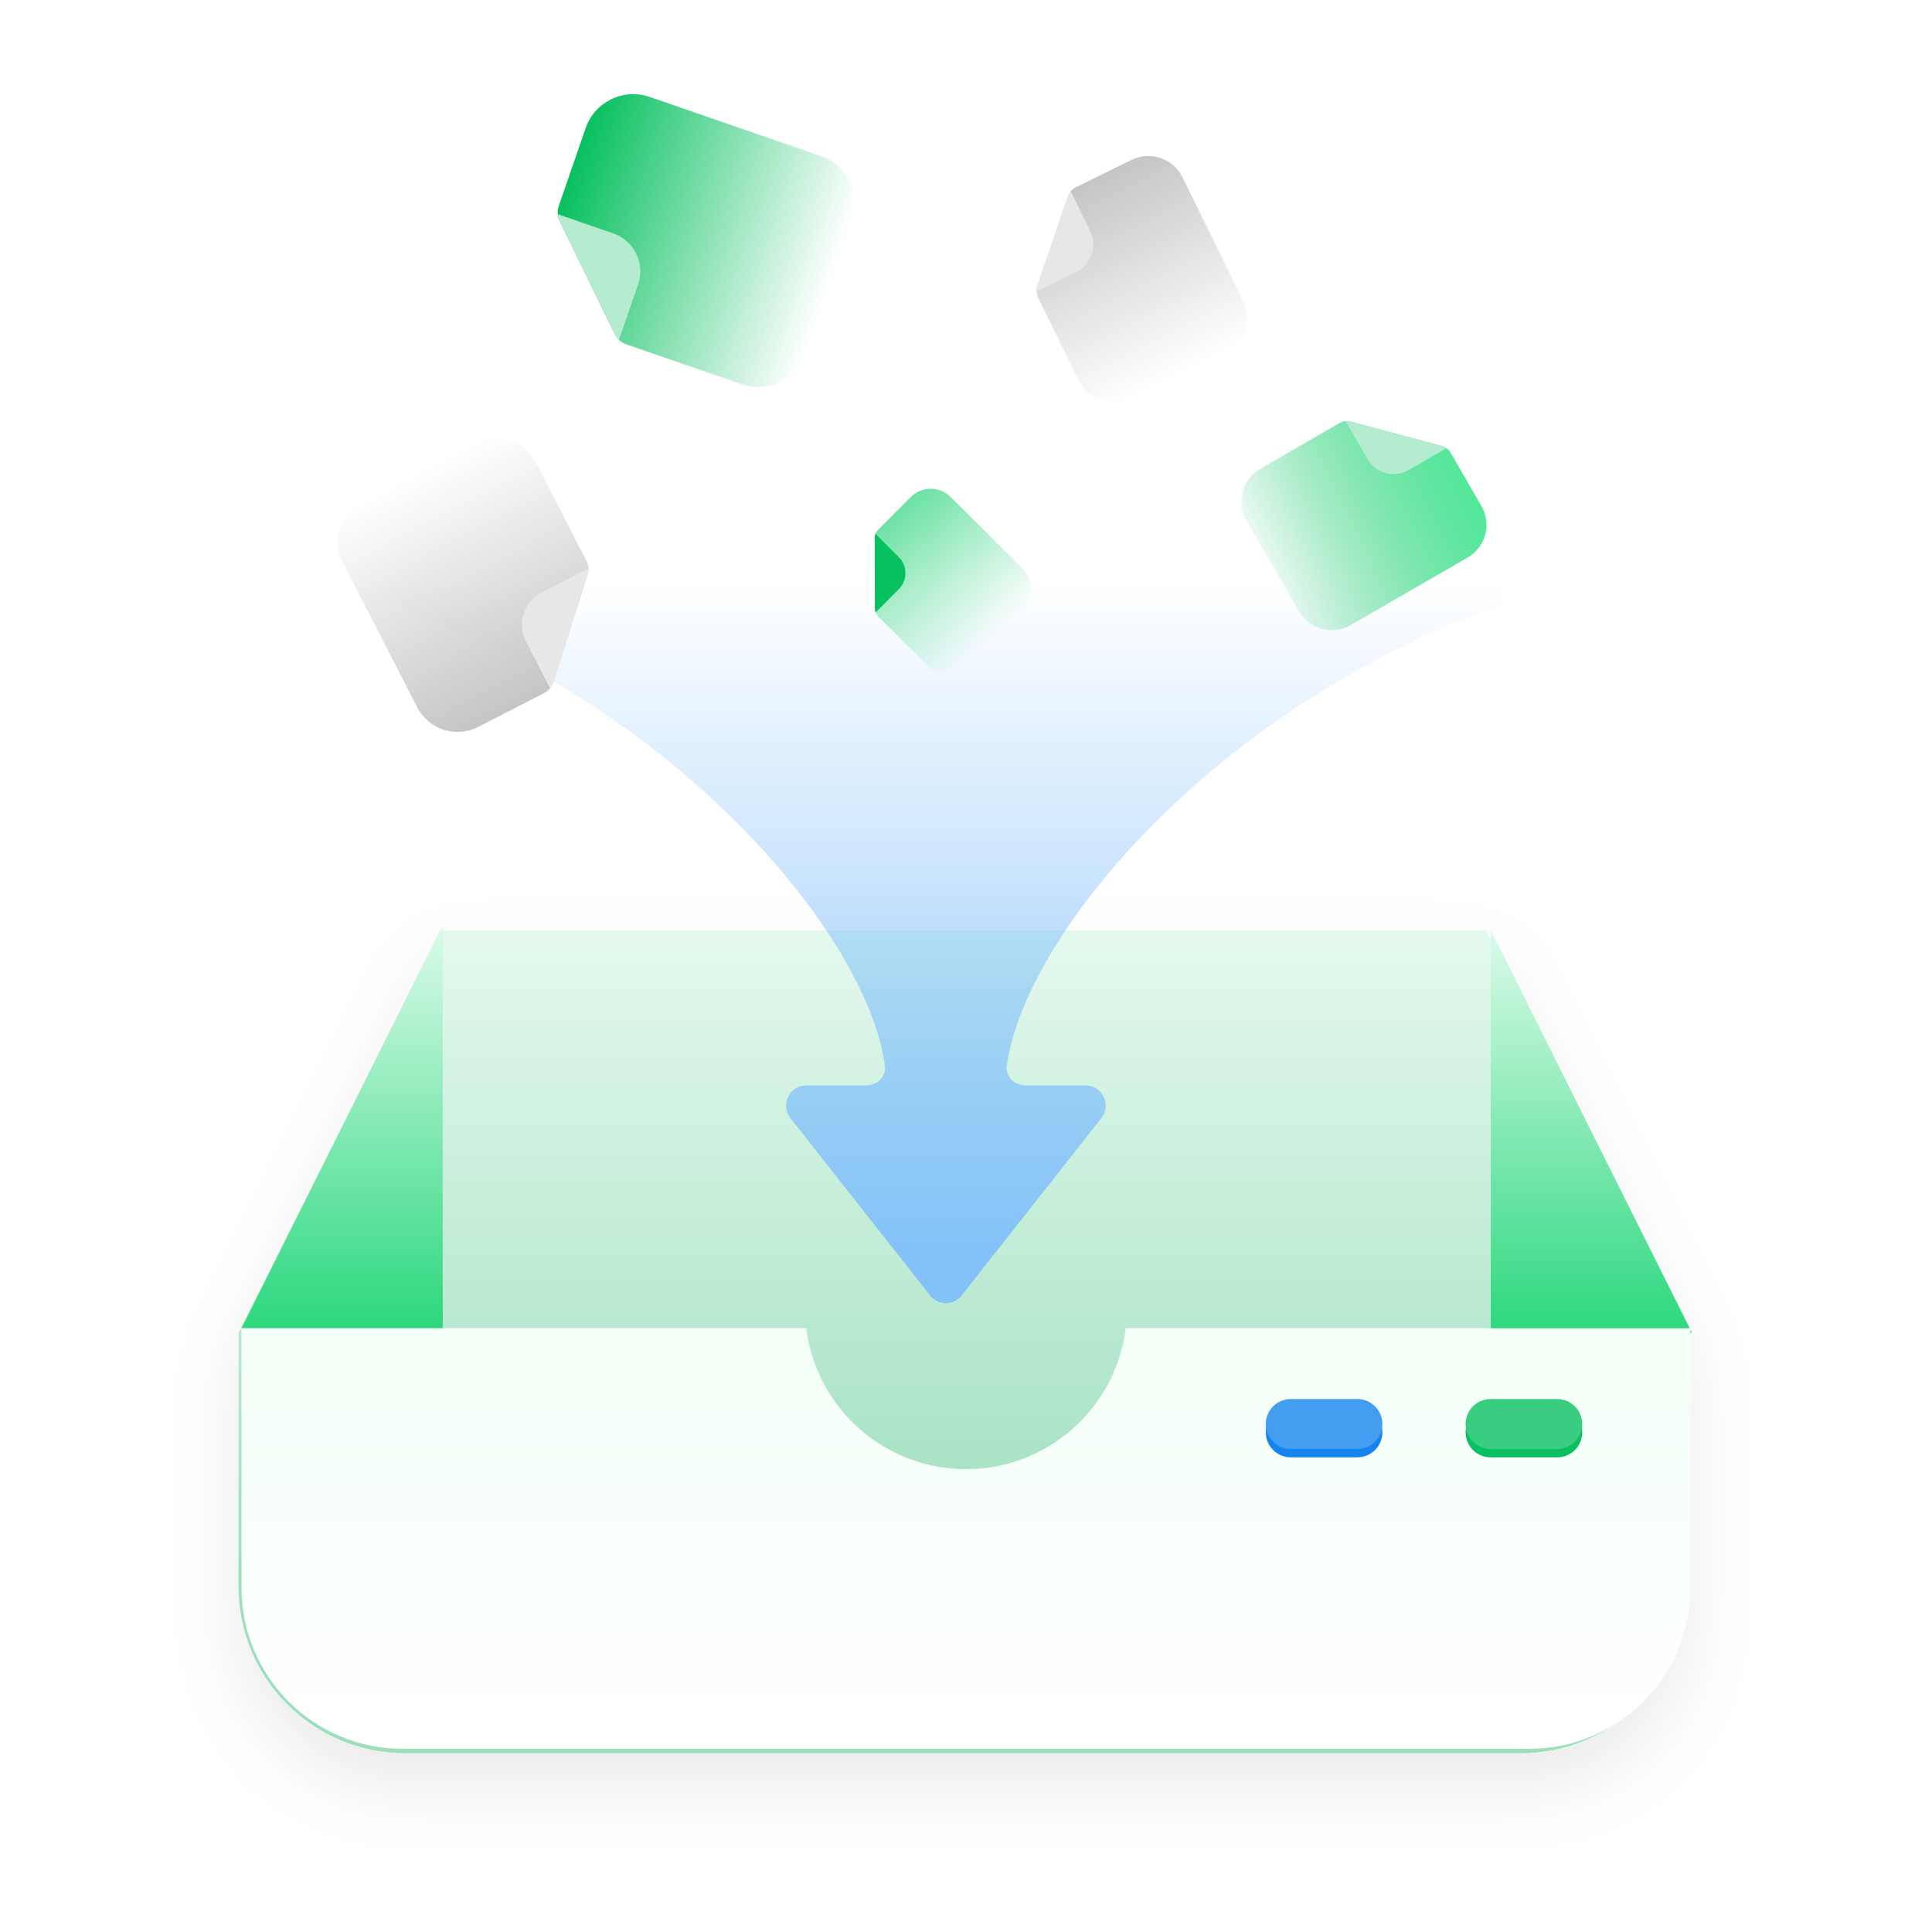
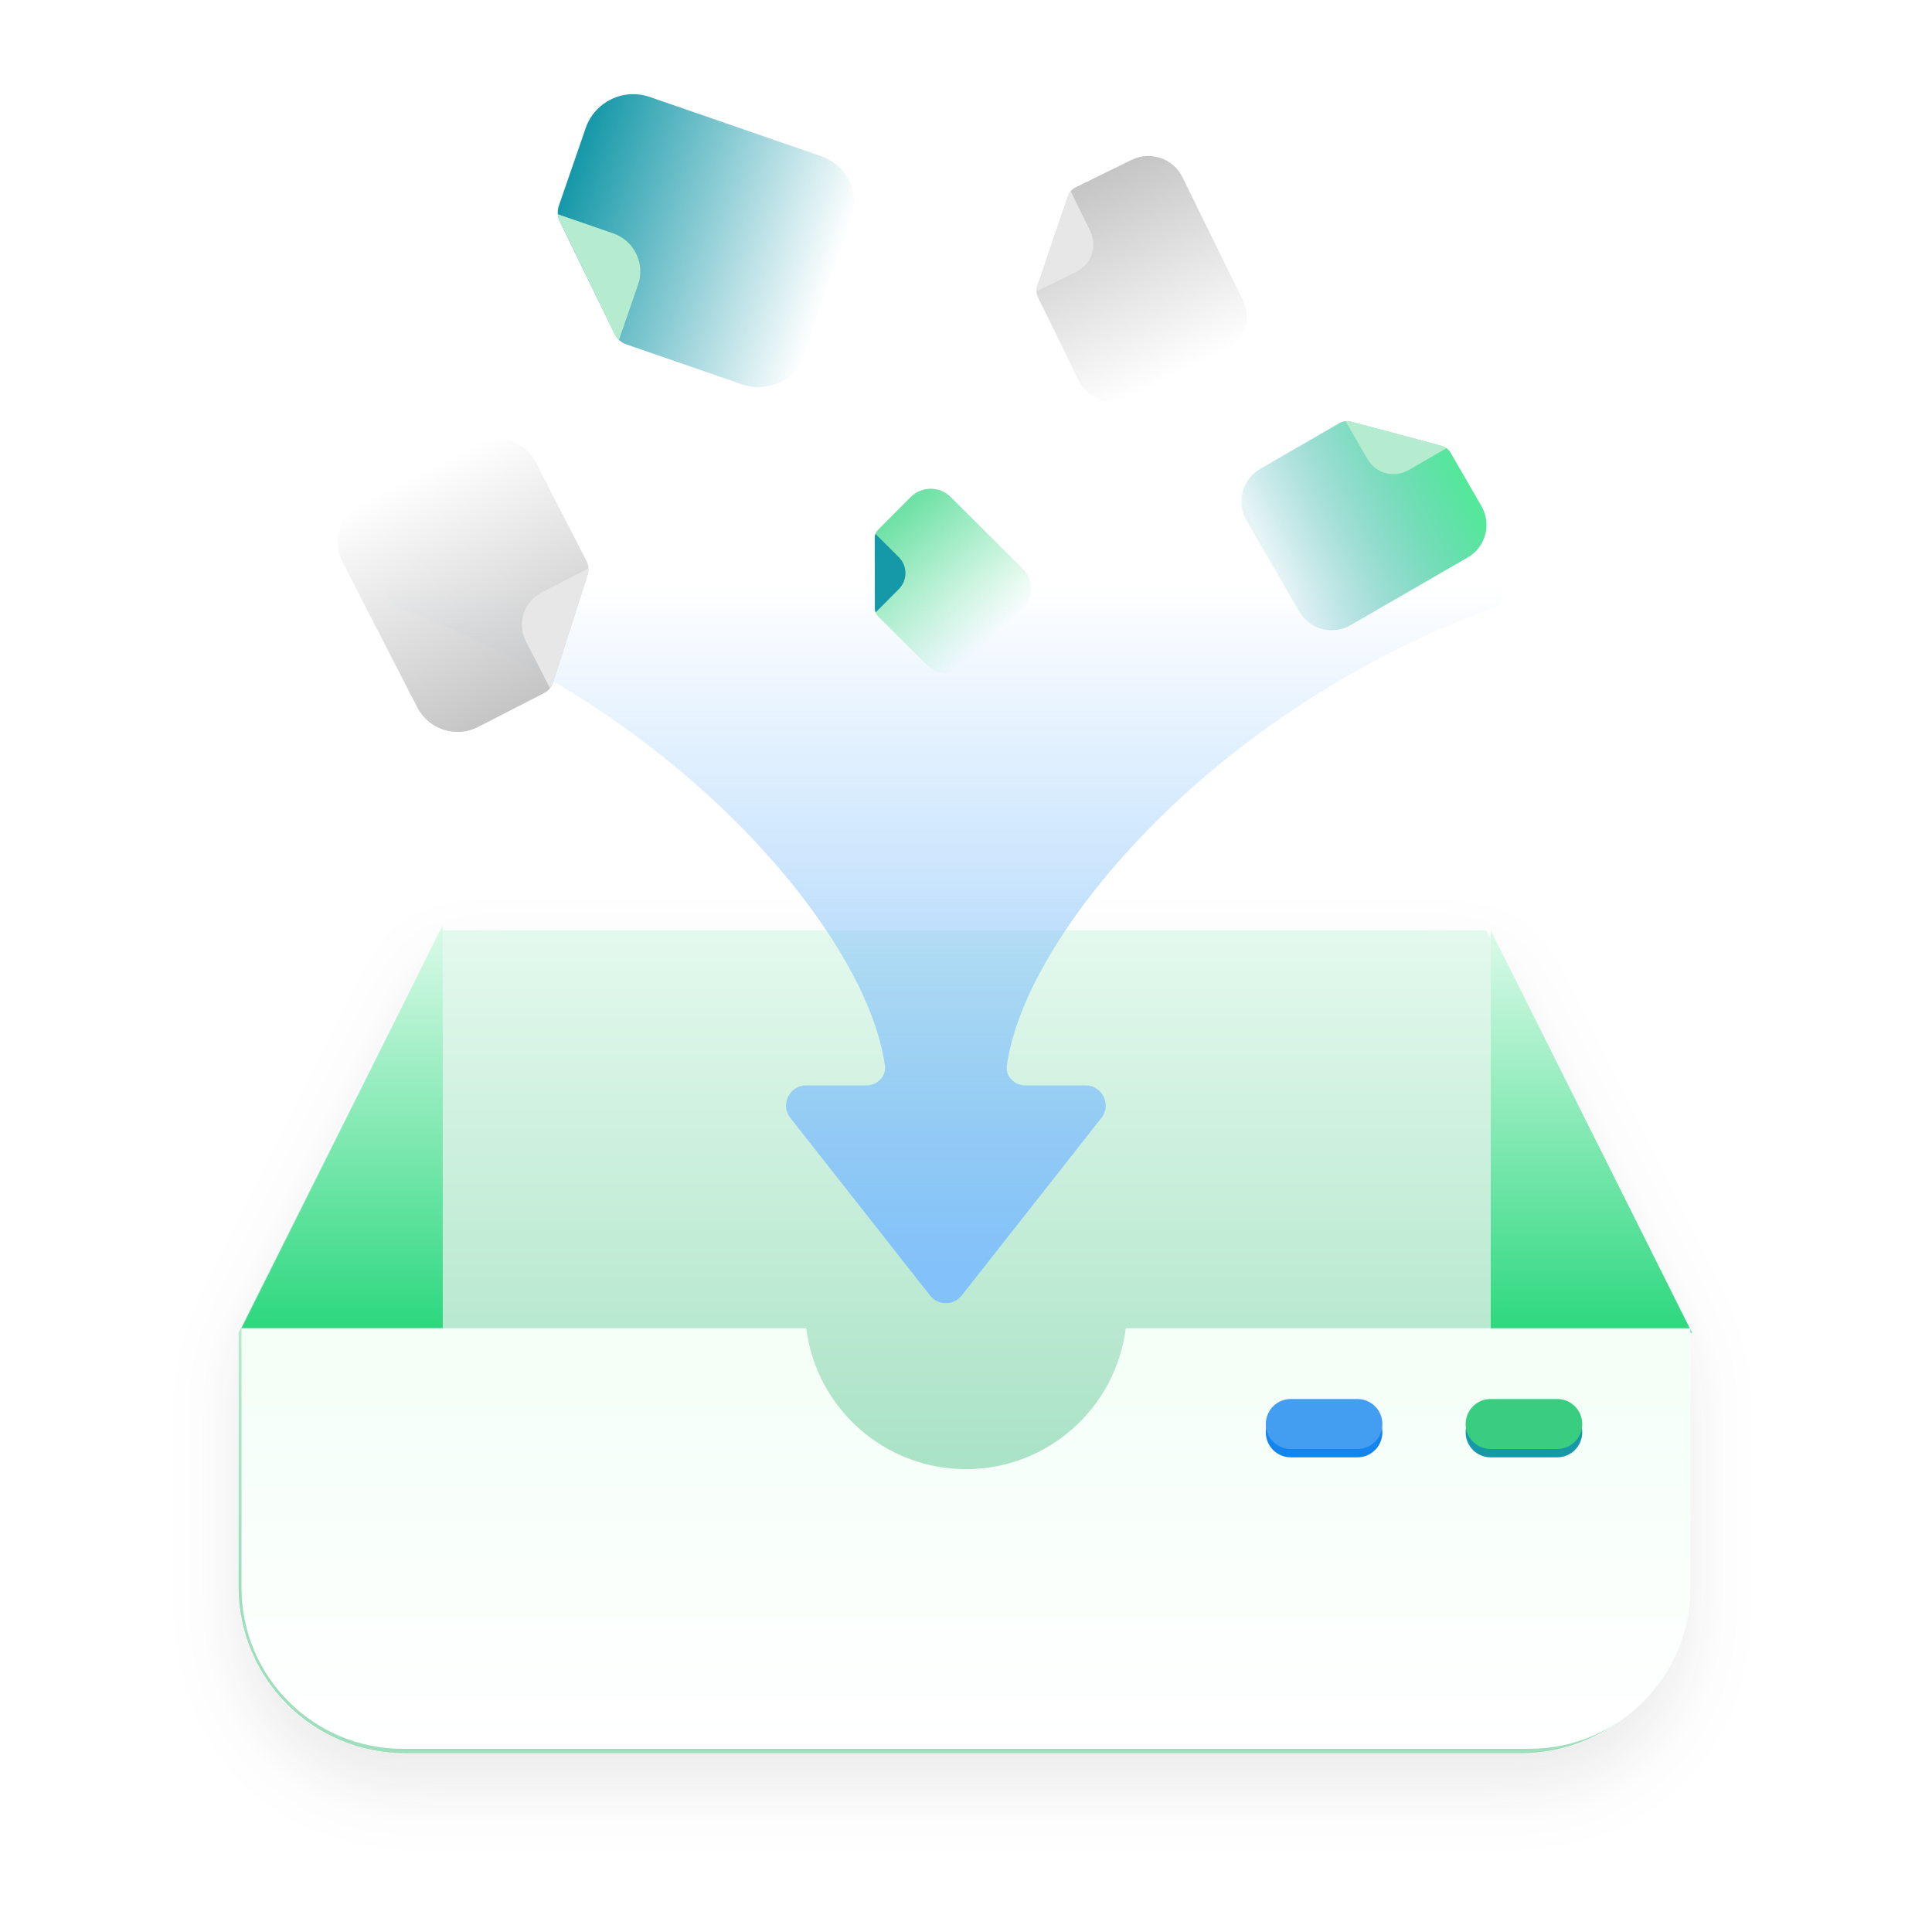
<svg xmlns="http://www.w3.org/2000/svg" width="162" height="162" viewBox="0 0 162 162" fill="none">
  <g filter="url(#filter0_d_6022_51731)">
    <path d="M36.875 78L20 111.75V133.047C20 140.76 26.253 147.013 33.965 147.013H80.75H127.534C135.247 147.013 141.5 140.76 141.5 133.047V111.75L124.625 78H80.75H36.875Z" fill="url(#paint0_linear_6022_51731)" />
  </g>
  <path d="M37.125 111.375V77.625L20.25 111.375H37.125Z" fill="url(#paint1_linear_6022_51731)" />
  <path d="M125 111.75V78L141.875 111.75H125Z" fill="url(#paint2_linear_6022_51731)" />
  <path d="M77.986 108.627L66.274 93.744C65.403 92.636 66.192 91.013 67.6 91.013H72.635C73.567 91.013 74.329 90.263 74.201 89.339C72.675 78.35 56.88 59.435 33.101 50.855C32.173 50.52 32.407 48.938 33.393 48.938H125.232C126.218 48.938 126.452 50.52 125.524 50.855C101.744 59.435 85.95 78.35 84.424 89.339C84.296 90.263 85.058 91.013 85.99 91.013H91.025C92.433 91.013 93.222 92.636 92.351 93.744L80.639 108.627C79.963 109.486 78.662 109.486 77.986 108.627Z" fill="url(#paint3_linear_6022_51731)" />
  <path fill-rule="evenodd" clip-rule="evenodd" d="M67.604 111.375H20.25V133.138C20.25 140.594 26.294 146.638 33.75 146.638H128.25C135.706 146.638 141.75 140.594 141.75 133.138V111.375H94.395C93.565 118.034 87.884 123.188 80.999 123.188C74.115 123.188 68.434 118.034 67.604 111.375Z" fill="url(#paint4_linear_6022_51731)" />
  <path d="M46.937 18.544C46.741 18.141 46.713 17.677 46.859 17.254L49.11 10.738C49.871 8.535 52.273 7.367 54.475 8.127L68.83 13.086C71.033 13.847 72.201 16.249 71.441 18.451L67.584 29.616C66.823 31.819 64.421 32.987 62.219 32.226L52.512 28.873C52.089 28.727 51.741 28.419 51.545 28.017L46.937 18.544Z" fill="url(#paint5_linear_6022_51731)" />
  <mask id="mask0_6022_51731" style="mask-type:alpha" maskUnits="userSpaceOnUse" x="46" y="7" width="26" height="26">
    <path d="M46.937 18.544C46.741 18.141 46.713 17.677 46.859 17.254L49.11 10.738C49.871 8.535 52.273 7.367 54.475 8.127L68.83 13.086C71.033 13.847 72.201 16.249 71.441 18.451L67.584 29.616C66.823 31.819 64.421 32.987 62.219 32.226L52.512 28.873C52.089 28.727 51.741 28.419 51.545 28.017L46.937 18.544Z" fill="#D9D9D9" />
  </mask>
  <g mask="url(#mask0_6022_51731)">
    <path d="M43.876 25.89L46.631 17.915L51.416 19.568C53.178 20.177 54.113 22.098 53.504 23.86L51.851 28.645L43.876 25.89Z" fill="#B5ECCF" />
  </g>
  <path d="M89.557 16.439C89.666 16.118 89.899 15.854 90.203 15.705L94.883 13.407C96.465 12.63 98.377 13.283 99.153 14.864L104.217 25.175C104.993 26.756 104.341 28.668 102.759 29.445L94.74 33.383C93.158 34.16 91.246 33.507 90.469 31.925L87.046 24.953C86.897 24.65 86.874 24.299 86.984 23.979L89.557 16.439Z" fill="url(#paint6_linear_6022_51731)" />
  <mask id="mask1_6022_51731" style="mask-type:alpha" maskUnits="userSpaceOnUse" x="86" y="13" width="19" height="21">
    <path d="M89.557 16.439C89.666 16.118 89.899 15.854 90.203 15.705L94.883 13.407C96.465 12.63 98.377 13.283 99.153 14.864L104.217 25.175C104.993 26.756 104.341 28.668 102.759 29.445L94.74 33.383C93.158 34.16 91.246 33.507 90.469 31.925L87.046 24.953C86.897 24.65 86.874 24.299 86.984 23.979L89.557 16.439Z" fill="#D9D9D9" />
  </mask>
  <g mask="url(#mask1_6022_51731)">
    <path d="M84 18.751L89.728 15.938L91.416 19.375C92.037 20.64 91.515 22.17 90.25 22.791L86.813 24.479L84 18.751Z" fill="#E7E7E7" />
  </g>
  <path d="M46.373 57.229C46.25 57.612 45.98 57.931 45.621 58.116L40.1 60.953C38.234 61.912 35.944 61.177 34.986 59.311L28.735 47.149C27.777 45.284 28.512 42.994 30.378 42.035L39.837 37.174C41.702 36.215 43.992 36.95 44.951 38.816L49.178 47.039C49.362 47.398 49.396 47.815 49.273 48.198L46.373 57.229Z" fill="url(#paint7_linear_6022_51731)" />
  <mask id="mask2_6022_51731" style="mask-type:alpha" maskUnits="userSpaceOnUse" x="28" y="36" width="22" height="26">
    <path d="M46.373 57.229C46.25 57.612 45.98 57.931 45.621 58.116L40.1 60.953C38.234 61.912 35.944 61.177 34.986 59.311L28.735 47.149C27.777 45.284 28.512 42.994 30.378 42.035L39.837 37.174C41.702 36.215 43.992 36.95 44.951 38.816L49.178 47.039C49.362 47.398 49.396 47.815 49.273 48.198L46.373 57.229Z" fill="#D9D9D9" />
  </mask>
  <g mask="url(#mask2_6022_51731)">
    <path d="M52.938 54.356L46.181 57.828L44.098 53.774C43.331 52.282 43.919 50.45 45.411 49.683L49.465 47.599L52.938 54.356Z" fill="#E7E7E7" />
  </g>
  <path d="M120.88 37.389C121.203 37.476 121.479 37.687 121.646 37.977L124.223 42.44C125.093 43.948 124.577 45.877 123.069 46.747L113.238 52.423C111.729 53.294 109.801 52.777 108.93 51.269L104.515 43.623C103.645 42.115 104.161 40.186 105.67 39.315L112.317 35.477C112.607 35.31 112.951 35.265 113.274 35.351L120.88 37.389Z" fill="url(#paint8_linear_6022_51731)" />
  <mask id="mask3_6022_51731" style="mask-type:alpha" maskUnits="userSpaceOnUse" x="104" y="35" width="21" height="18">
    <path d="M120.88 37.389C121.203 37.476 121.479 37.687 121.646 37.977L124.223 42.44C125.093 43.948 124.577 45.877 123.069 46.747L113.238 52.423C111.729 53.294 109.801 52.777 108.93 51.269L104.515 43.623C103.645 42.115 104.161 40.186 105.67 39.315L112.317 35.477C112.607 35.31 112.951 35.265 113.274 35.351L120.88 37.389Z" fill="#D9D9D9" />
  </mask>
  <g mask="url(#mask3_6022_51731)">
    <path d="M118.231 32.063L121.385 37.524L118.108 39.416C116.901 40.113 115.358 39.7 114.662 38.493L112.77 35.216L118.231 32.063Z" fill="#B5ECCF" />
  </g>
  <path d="M73.348 45.098C73.348 44.847 73.447 44.605 73.625 44.427L76.36 41.681C77.285 40.752 78.786 40.749 79.715 41.674L85.764 47.699C86.692 48.624 86.695 50.126 85.771 51.054L81.085 55.759C80.16 56.687 78.658 56.69 77.73 55.766L73.639 51.691C73.461 51.514 73.361 51.273 73.36 51.021L73.348 45.098Z" fill="url(#paint9_linear_6022_51731)" />
  <mask id="mask4_6022_51731" style="mask-type:alpha" maskUnits="userSpaceOnUse" x="73" y="40" width="14" height="17">
    <path d="M73.348 45.098C73.348 44.847 73.447 44.605 73.625 44.427L76.36 41.681C77.285 40.752 78.786 40.749 79.715 41.674L85.764 47.699C86.692 48.624 86.695 50.126 85.771 51.054L81.085 55.759C80.16 56.687 78.658 56.69 77.73 55.766L73.639 51.691C73.461 51.514 73.361 51.273 73.36 51.021L73.348 45.098Z" fill="#D9D9D9" />
  </mask>
  <g mask="url(#mask4_6022_51731)">
-     <path d="M70 48.066L73.347 44.705L75.364 46.714C76.107 47.453 76.109 48.655 75.37 49.397L73.361 51.414L70 48.066Z" fill="#07C05F" />
+     <path d="M70 48.066L73.347 44.705L75.364 46.714C76.107 47.453 76.109 48.655 75.37 49.397L73.361 51.414L70 48.066Z" fill="#1598a8" />
  </g>
  <path d="M106.138 120.103C106.138 118.946 107.076 118.009 108.233 118.009H113.819C114.976 118.009 115.914 118.946 115.914 120.103V120.103C115.914 121.26 114.976 122.198 113.819 122.198H108.233C107.076 122.198 106.138 121.26 106.138 120.103V120.103Z" fill="#1485EE" />
-   <path d="M122.896 120.103C122.896 118.946 123.834 118.009 124.991 118.009H130.578C131.734 118.009 132.672 118.946 132.672 120.103V120.103C132.672 121.26 131.734 122.198 130.578 122.198H124.991C123.834 122.198 122.896 121.26 122.896 120.103V120.103Z" fill="#07C05F" />
+   <path d="M122.896 120.103C122.896 118.946 123.834 118.009 124.991 118.009H130.578C131.734 118.009 132.672 118.946 132.672 120.103V120.103C132.672 121.26 131.734 122.198 130.578 122.198H124.991C123.834 122.198 122.896 121.26 122.896 120.103V120.103Z" fill="#1598a8" />
  <rect x="106.138" y="117.31" width="9.776" height="4.19" rx="2.095" fill="#439DF1" />
  <rect x="122.896" y="117.31" width="9.776" height="4.19" rx="2.095" fill="#39CD80" />
  <defs>
    <filter id="filter0_d_6022_51731" x="14.414" y="75.207" width="132.672" height="80.185" filterUnits="userSpaceOnUse" color-interpolation-filters="sRGB">
      <feFlood flood-opacity="0" result="BackgroundImageFix" />
      <feColorMatrix in="SourceAlpha" type="matrix" values="0 0 0 0 0 0 0 0 0 0 0 0 0 0 0 0 0 0 127 0" result="hardAlpha" />
      <feOffset dy="2.793" />
      <feGaussianBlur stdDeviation="2.793" />
      <feComposite in2="hardAlpha" operator="out" />
      <feColorMatrix type="matrix" values="0 0 0 0 0.193 0 0 0 0 0.193 0 0 0 0 0.193 0 0 0 0.1 0" />
      <feBlend mode="normal" in2="BackgroundImageFix" result="effect1_dropShadow_6022_51731" />
      <feBlend mode="normal" in="SourceGraphic" in2="effect1_dropShadow_6022_51731" result="shape" />
    </filter>
    <linearGradient id="paint0_linear_6022_51731" x1="80.75" y1="78" x2="80.75" y2="132" gradientUnits="userSpaceOnUse">
      <stop stop-color="#E4F9EE" />
      <stop offset="1" stop-color="#9EDEBD" />
    </linearGradient>
    <linearGradient id="paint1_linear_6022_51731" x1="28.688" y1="77.625" x2="28.688" y2="111.375" gradientUnits="userSpaceOnUse">
      <stop stop-color="#DBFAE9" />
      <stop offset="1" stop-color="#2CD87E" />
    </linearGradient>
    <linearGradient id="paint2_linear_6022_51731" x1="133.438" y1="78" x2="133.438" y2="111.75" gradientUnits="userSpaceOnUse">
      <stop stop-color="#DBFAE9" />
      <stop offset="1" stop-color="#2CD87E" />
    </linearGradient>
    <linearGradient id="paint3_linear_6022_51731" x1="79.312" y1="106.312" x2="79.312" y2="48.938" gradientUnits="userSpaceOnUse">
      <stop stop-color="#83C1FA" />
      <stop offset="1" stop-color="#83C1FA" stop-opacity="0" />
    </linearGradient>
    <linearGradient id="paint4_linear_6022_51731" x1="81" y1="111.375" x2="81" y2="146.638" gradientUnits="userSpaceOnUse">
      <stop stop-color="#F3FFF7" />
      <stop offset="1" stop-color="white" />
    </linearGradient>
    <linearGradient id="paint5_linear_6022_51731" x1="47.182" y1="16.32" x2="69.512" y2="24.034" gradientUnits="userSpaceOnUse">
-       <stop stop-color="#07C05F" />
-       <stop offset="1" stop-color="#07C05F" stop-opacity="0" />
+       <stop stop-color="#1598a8" />
+       <stop offset="1" stop-color="#1598a8" stop-opacity="0" />
    </linearGradient>
    <linearGradient id="paint6_linear_6022_51731" x1="90.874" y1="15.376" x2="98.749" y2="31.414" gradientUnits="userSpaceOnUse">
      <stop stop-color="#C5C5C5" />
      <stop offset="1" stop-color="#C5C5C5" stop-opacity="0" />
    </linearGradient>
    <linearGradient id="paint7_linear_6022_51731" x1="44.83" y1="58.523" x2="35.107" y2="39.604" gradientUnits="userSpaceOnUse">
      <stop stop-color="#C5C5C5" />
      <stop offset="1" stop-color="#C5C5C5" stop-opacity="0" />
    </linearGradient>
    <linearGradient id="paint8_linear_6022_51731" x1="121.732" y1="38.126" x2="105.974" y2="45.824" gradientUnits="userSpaceOnUse">
      <stop stop-color="#54E89A" />
-       <stop offset="1" stop-color="#07C05F" stop-opacity="0.1" />
+       <stop offset="1" stop-color="#1598a8" stop-opacity="0.1" />
    </linearGradient>
    <linearGradient id="paint9_linear_6022_51731" x1="73.656" y1="44.395" x2="82.245" y2="54.373" gradientUnits="userSpaceOnUse">
      <stop stop-color="#6EE1A5" />
      <stop offset="1" stop-color="#6EE1A5" stop-opacity="0" />
    </linearGradient>
  </defs>
</svg>
